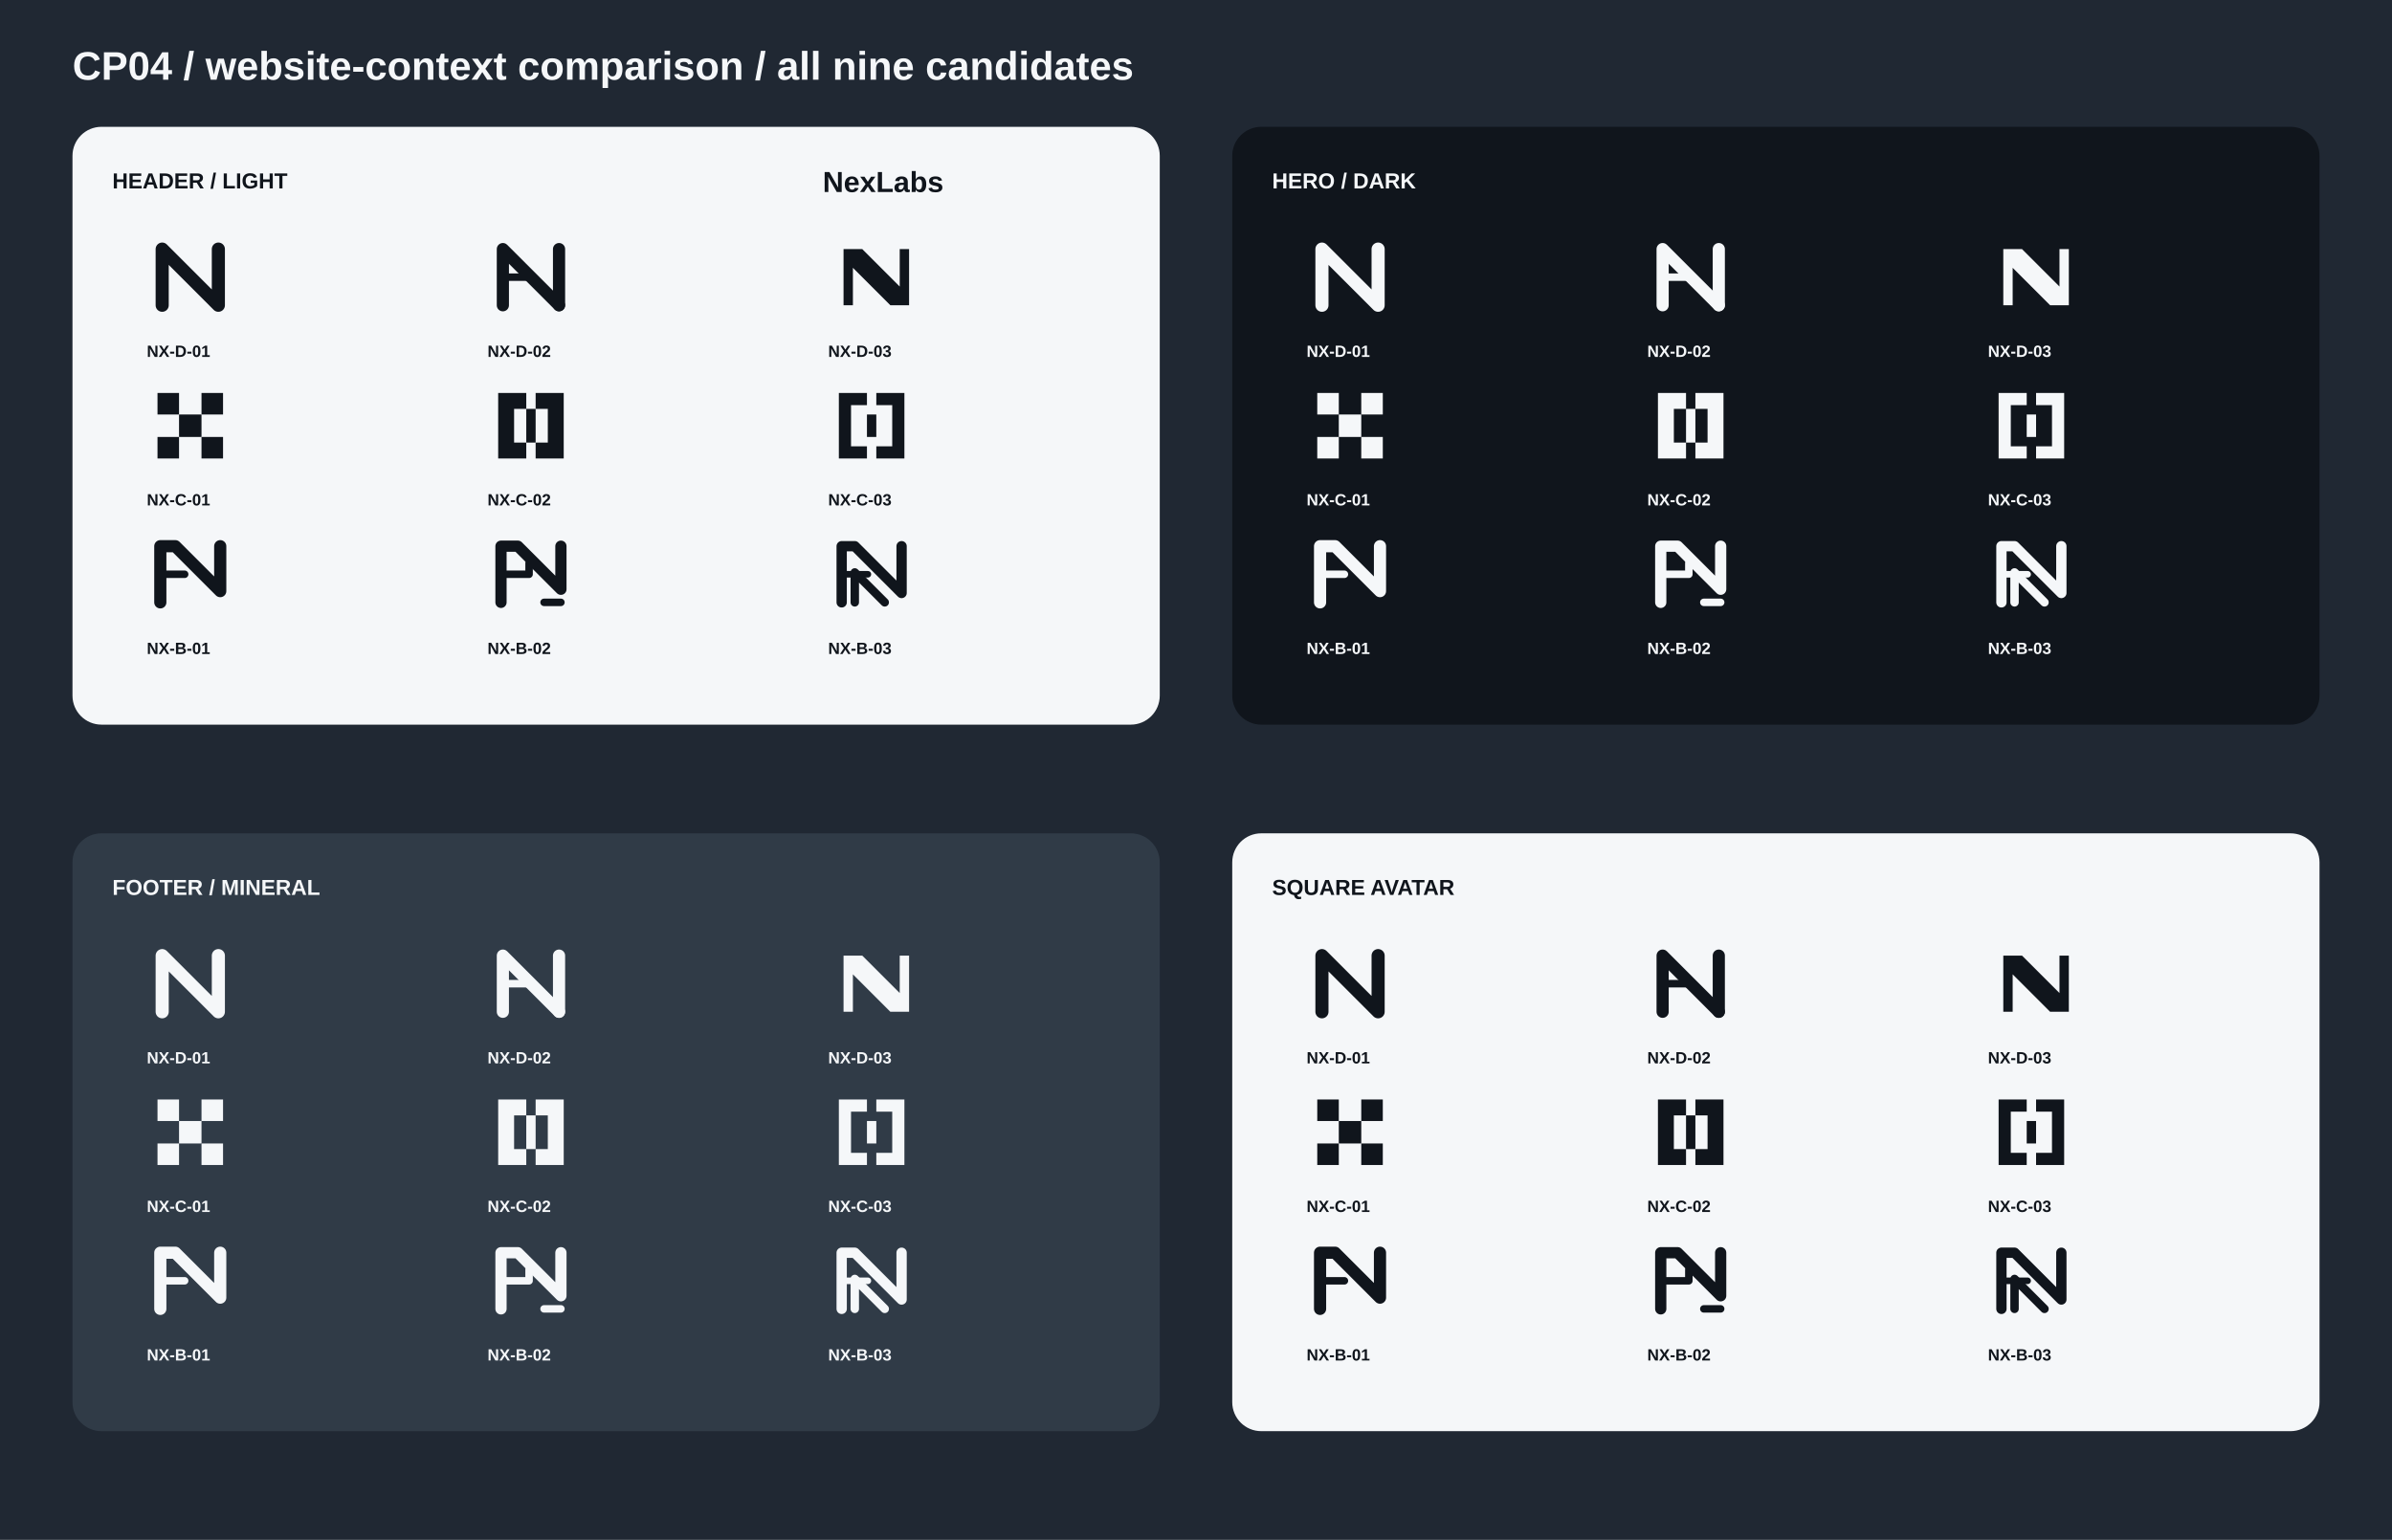
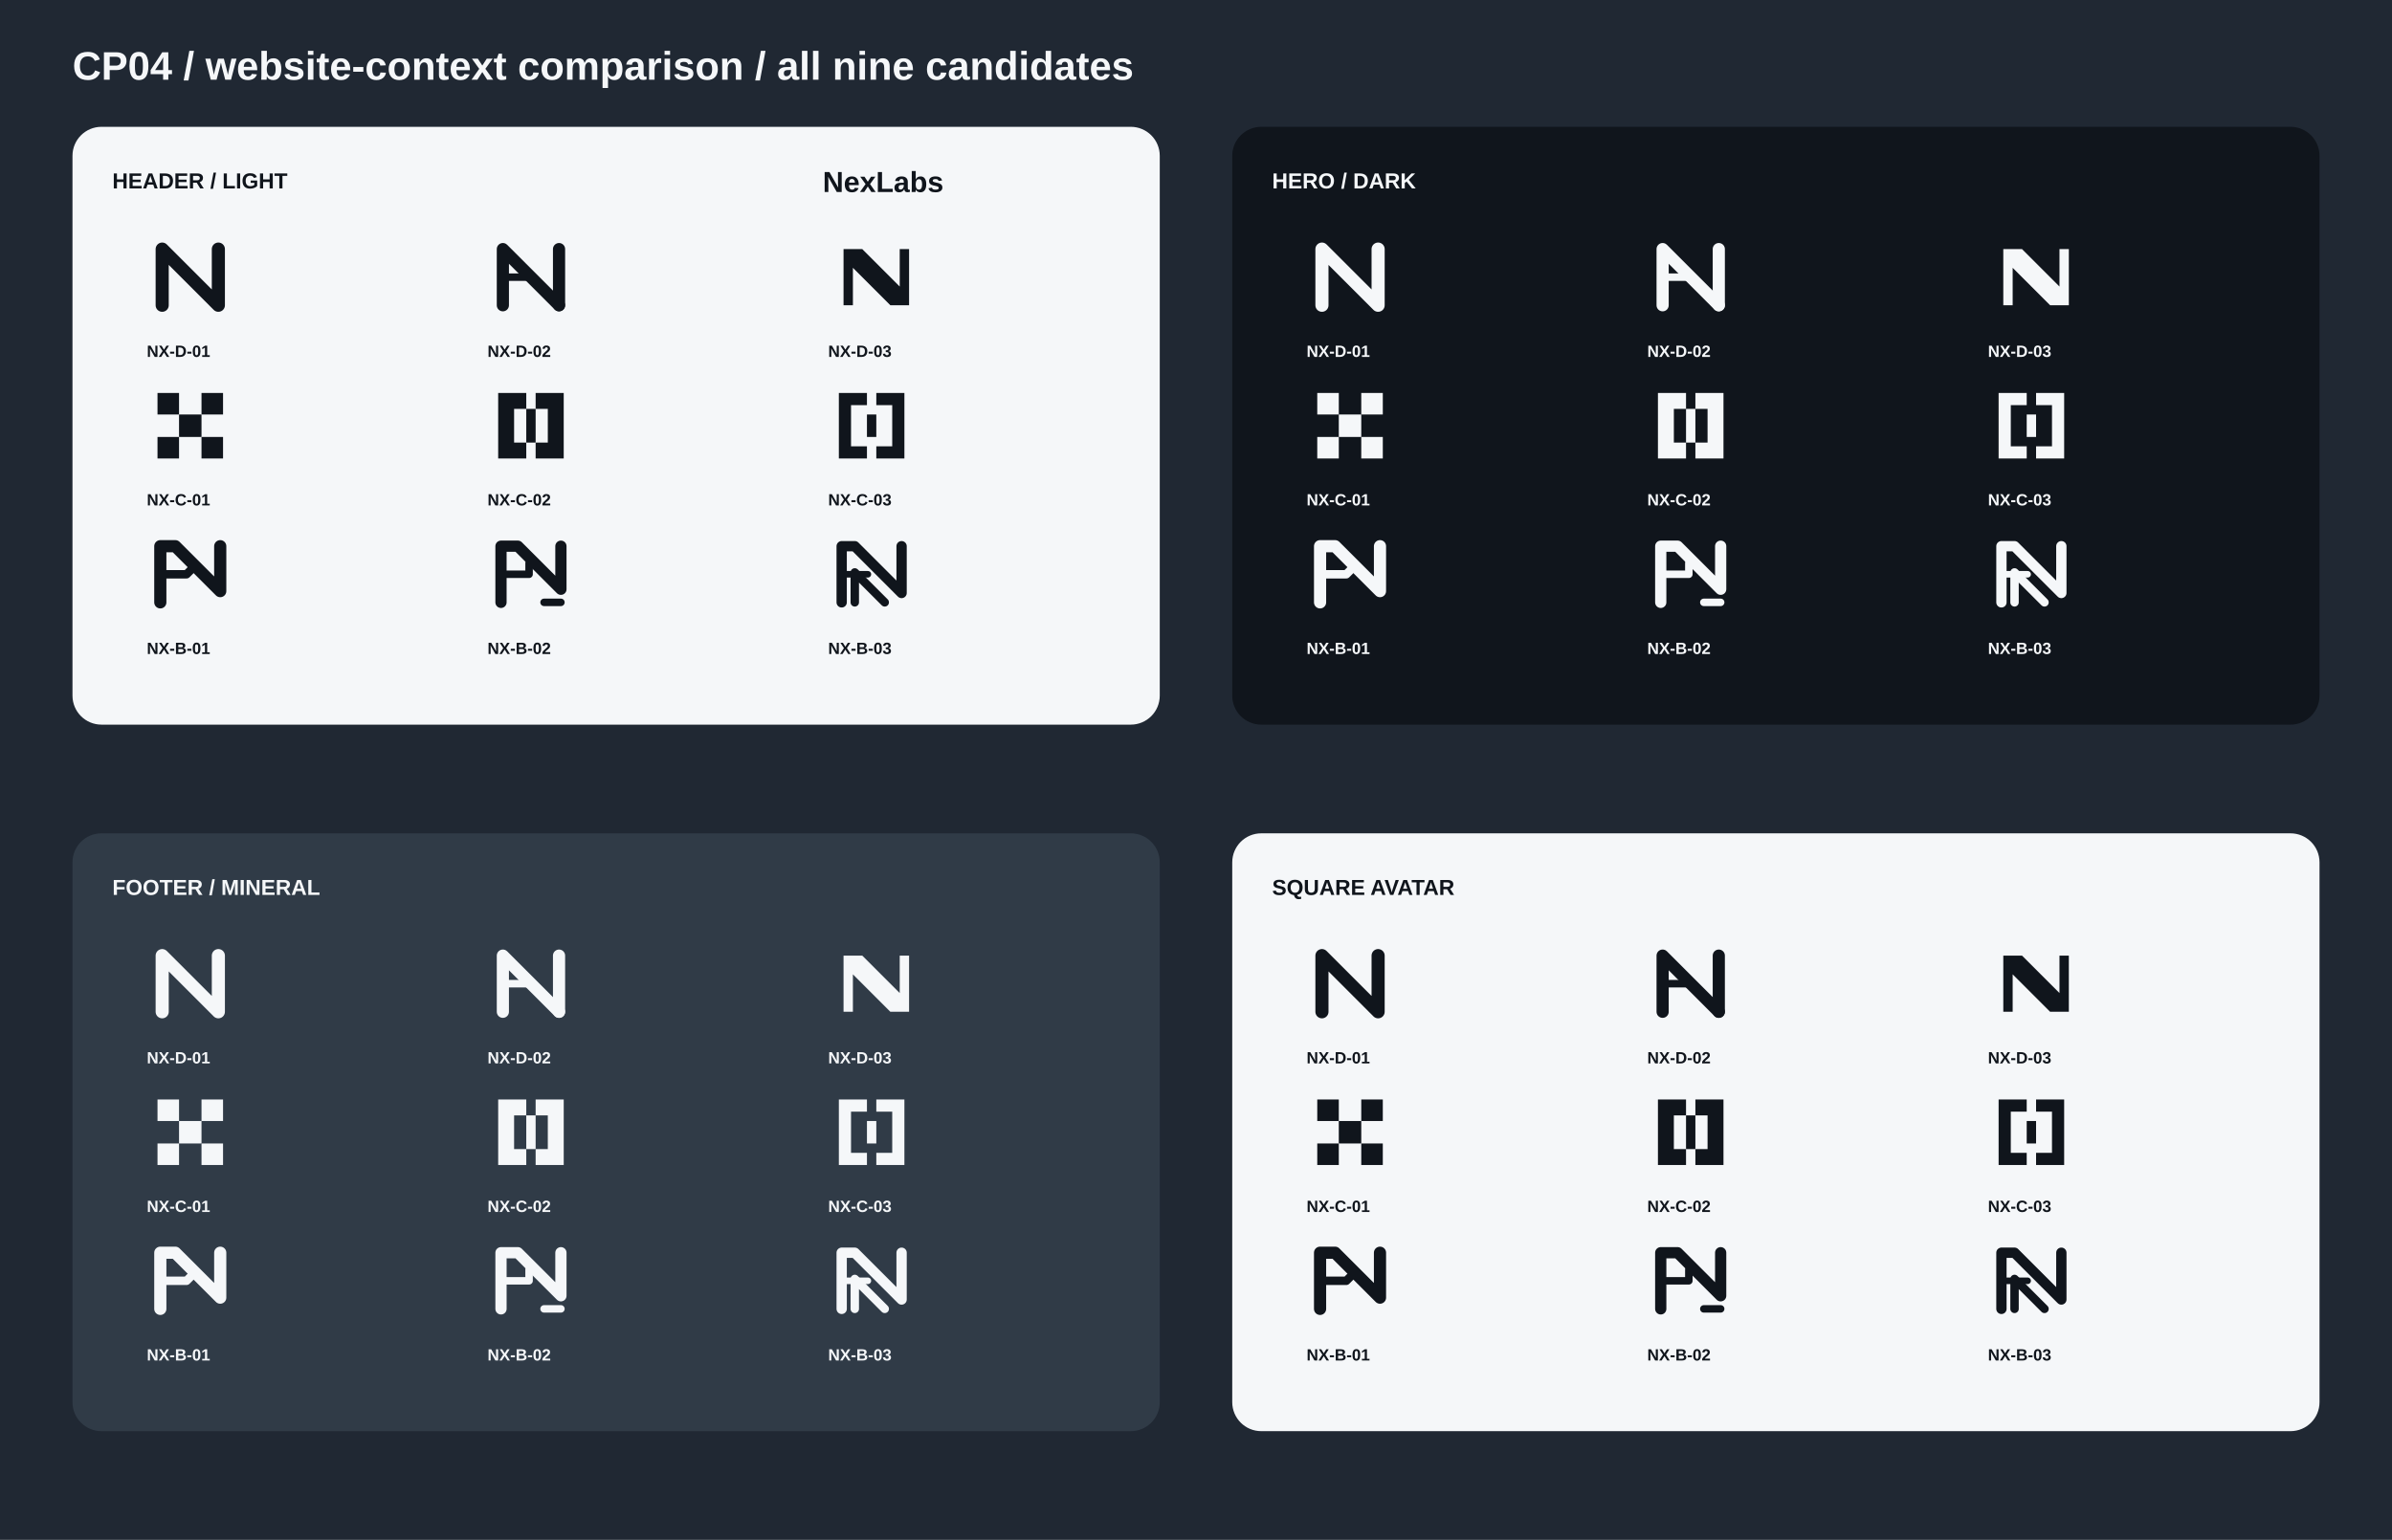
<svg xmlns="http://www.w3.org/2000/svg" width="1320" height="850" viewBox="0 0 1320 850">
  <rect width="1320" height="850" fill="#202833" />
  <text x="40" y="44" font-family="Arial, sans-serif" font-size="22px" font-weight="700" fill="#f5f7f9">CP04 / website-context comparison / all nine candidates</text>
  <rect x="40" y="70" width="600" height="330" rx="16" fill="#f5f7f9" />
  <text x="62" y="104" font-family="Arial, sans-serif" font-size="12px" font-weight="700" fill="#10151c">HEADER / LIGHT</text>
  <g transform="translate(74 122) scale(0.516667)">
    <path d="M 30 90 L 30 30 L 90 90 L 90 30" fill="none" stroke="#10151c" stroke-linecap="round" stroke-linejoin="round" stroke-width="14" />
  </g>
  <text x="81" y="197" font-family="Arial, sans-serif" font-size="9px" font-weight="700" fill="#10151c">NX-D-01</text>
  <g transform="translate(262 122) scale(0.516667)">
    <path d="M 30 90 L 30 30 L 90 90" fill="none" stroke="#10151c" stroke-linecap="round" stroke-linejoin="round" stroke-width="13" />
    <path d="M 90 90 L 90 30" fill="none" stroke="#10151c" stroke-linecap="round" stroke-linejoin="round" stroke-width="13" />
    <path d="M 30 60 L 60 60" fill="none" stroke="#10151c" stroke-linecap="round" stroke-linejoin="round" stroke-width="8" />
  </g>
  <text x="269" y="197" font-family="Arial, sans-serif" font-size="9px" font-weight="700" fill="#10151c">NX-D-02</text>
  <g transform="translate(450 122) scale(0.516667)">
    <path d="M 30 90 L 30 30 L 50 30 L 90 70 L 90 30 L 100 30 L 100 90 L 80 90 L 40 50 L 40 90 Z" fill="#10151c" />
  </g>
  <text x="457" y="197" font-family="Arial, sans-serif" font-size="9px" font-weight="700" fill="#10151c">NX-D-03</text>
  <g transform="translate(74 204) scale(0.516667)">
    <path d="M 25 25 L 48 25 L 48 48 L 25 48 Z" fill="#10151c" />
    <path d="M 72 25 L 95 25 L 95 48 L 72 48 Z" fill="#10151c" />
    <path d="M 25 72 L 48 72 L 48 95 L 25 95 Z" fill="#10151c" />
    <path d="M 72 72 L 95 72 L 95 95 L 72 95 Z" fill="#10151c" />
    <path d="M 48 48 L 72 48 L 72 72 L 48 72 Z" fill="#10151c" />
  </g>
  <text x="81" y="279" font-family="Arial, sans-serif" font-size="9px" font-weight="700" fill="#10151c">NX-C-01</text>
  <g transform="translate(262 204) scale(0.516667)">
    <path d="M 25 25 L 55 25 L 55 42 L 42 42 L 42 78 L 55 78 L 55 95 L 25 95 Z" fill="#10151c" />
    <path d="M 95 25 L 65 25 L 65 42 L 78 42 L 78 78 L 65 78 L 65 95 L 95 95 Z" fill="#10151c" />
    <path d="M 55 42 L 65 42 L 65 78 L 55 78 Z" fill="#10151c" />
  </g>
  <text x="269" y="279" font-family="Arial, sans-serif" font-size="9px" font-weight="700" fill="#10151c">NX-C-02</text>
  <g transform="translate(450 204) scale(0.516667)">
    <path d="M 25 25 L 55 25 L 55 38 L 38 38 L 38 82 L 55 82 L 55 95 L 25 95 Z" fill="#10151c" />
    <path d="M 95 25 L 65 25 L 65 38 L 82 38 L 82 82 L 65 82 L 65 95 L 95 95 Z" fill="#10151c" />
    <path d="M 55 48 L 65 48 L 65 72 L 55 72 Z" fill="#10151c" />
  </g>
  <text x="457" y="279" font-family="Arial, sans-serif" font-size="9px" font-weight="700" fill="#10151c">NX-C-03</text>
  <g transform="translate(74 286) scale(0.516667)">
    <path d="M 28 90 L 28 30 L 44 30 L 92 78 L 92 30" fill="none" stroke="#10151c" stroke-linecap="round" stroke-linejoin="round" stroke-width="13" />
-     <path d="M 28 60 L 54 60" fill="none" stroke="#10151c" stroke-linecap="round" stroke-linejoin="round" stroke-width="8" />
+     <path d="M 28 60 L 56 60 L 64 52" fill="none" stroke="#10151c" stroke-linecap="round" stroke-linejoin="round" stroke-width="9" />
  </g>
  <text x="81" y="361" font-family="Arial, sans-serif" font-size="9px" font-weight="700" fill="#10151c">NX-B-01</text>
  <g transform="translate(262 286) scale(0.516667)">
    <path d="M 28 90 L 28 30 L 46 30 L 92 76 L 92 30" fill="none" stroke="#10151c" stroke-linecap="round" stroke-linejoin="round" stroke-width="12" />
    <path d="M 28 60 L 58 60 L 58 48" fill="none" stroke="#10151c" stroke-linecap="round" stroke-linejoin="round" stroke-width="8" />
    <path d="M 74 90 L 92 90" fill="none" stroke="#10151c" stroke-linecap="round" stroke-linejoin="round" stroke-width="8" />
  </g>
  <text x="269" y="361" font-family="Arial, sans-serif" font-size="9px" font-weight="700" fill="#10151c">NX-B-02</text>
  <g transform="translate(450 286) scale(0.516667)">
    <path d="M 28 90 L 28 30 L 42 30 L 92 80 L 92 30" fill="none" stroke="#10151c" stroke-linecap="round" stroke-linejoin="round" stroke-width="11" />
    <path d="M 42 90 L 42 58 L 74 90" fill="none" stroke="#10151c" stroke-linecap="round" stroke-linejoin="round" stroke-width="9" />
    <path d="M 28 60 L 56 60" fill="none" stroke="#10151c" stroke-linecap="round" stroke-linejoin="round" stroke-width="7" />
  </g>
  <text x="457" y="361" font-family="Arial, sans-serif" font-size="9px" font-weight="700" fill="#10151c">NX-B-03</text>
  <text x="454" y="106" font-family="Arial, sans-serif" font-size="16px" font-weight="700" fill="#10151c">NexLabs</text>
  <rect x="680" y="70" width="600" height="330" rx="16" fill="#10151c" />
  <text x="702" y="104" font-family="Arial, sans-serif" font-size="12px" font-weight="700" fill="#f5f7f9">HERO / DARK</text>
  <g transform="translate(714 122) scale(0.516667)">
    <path d="M 30 90 L 30 30 L 90 90 L 90 30" fill="none" stroke="#f5f7f9" stroke-linecap="round" stroke-linejoin="round" stroke-width="14" />
  </g>
  <text x="721" y="197" font-family="Arial, sans-serif" font-size="9px" font-weight="700" fill="#f5f7f9">NX-D-01</text>
  <g transform="translate(902 122) scale(0.516667)">
    <path d="M 30 90 L 30 30 L 90 90" fill="none" stroke="#f5f7f9" stroke-linecap="round" stroke-linejoin="round" stroke-width="13" />
    <path d="M 90 90 L 90 30" fill="none" stroke="#f5f7f9" stroke-linecap="round" stroke-linejoin="round" stroke-width="13" />
    <path d="M 30 60 L 60 60" fill="none" stroke="#f5f7f9" stroke-linecap="round" stroke-linejoin="round" stroke-width="8" />
  </g>
  <text x="909" y="197" font-family="Arial, sans-serif" font-size="9px" font-weight="700" fill="#f5f7f9">NX-D-02</text>
  <g transform="translate(1090 122) scale(0.516667)">
    <path d="M 30 90 L 30 30 L 50 30 L 90 70 L 90 30 L 100 30 L 100 90 L 80 90 L 40 50 L 40 90 Z" fill="#f5f7f9" />
  </g>
  <text x="1097" y="197" font-family="Arial, sans-serif" font-size="9px" font-weight="700" fill="#f5f7f9">NX-D-03</text>
  <g transform="translate(714 204) scale(0.516667)">
    <path d="M 25 25 L 48 25 L 48 48 L 25 48 Z" fill="#f5f7f9" />
    <path d="M 72 25 L 95 25 L 95 48 L 72 48 Z" fill="#f5f7f9" />
    <path d="M 25 72 L 48 72 L 48 95 L 25 95 Z" fill="#f5f7f9" />
    <path d="M 72 72 L 95 72 L 95 95 L 72 95 Z" fill="#f5f7f9" />
    <path d="M 48 48 L 72 48 L 72 72 L 48 72 Z" fill="#f5f7f9" />
  </g>
  <text x="721" y="279" font-family="Arial, sans-serif" font-size="9px" font-weight="700" fill="#f5f7f9">NX-C-01</text>
  <g transform="translate(902 204) scale(0.516667)">
    <path d="M 25 25 L 55 25 L 55 42 L 42 42 L 42 78 L 55 78 L 55 95 L 25 95 Z" fill="#f5f7f9" />
    <path d="M 95 25 L 65 25 L 65 42 L 78 42 L 78 78 L 65 78 L 65 95 L 95 95 Z" fill="#f5f7f9" />
    <path d="M 55 42 L 65 42 L 65 78 L 55 78 Z" fill="#f5f7f9" />
  </g>
  <text x="909" y="279" font-family="Arial, sans-serif" font-size="9px" font-weight="700" fill="#f5f7f9">NX-C-02</text>
  <g transform="translate(1090 204) scale(0.516667)">
    <path d="M 25 25 L 55 25 L 55 38 L 38 38 L 38 82 L 55 82 L 55 95 L 25 95 Z" fill="#f5f7f9" />
    <path d="M 95 25 L 65 25 L 65 38 L 82 38 L 82 82 L 65 82 L 65 95 L 95 95 Z" fill="#f5f7f9" />
    <path d="M 55 48 L 65 48 L 65 72 L 55 72 Z" fill="#f5f7f9" />
  </g>
  <text x="1097" y="279" font-family="Arial, sans-serif" font-size="9px" font-weight="700" fill="#f5f7f9">NX-C-03</text>
  <g transform="translate(714 286) scale(0.516667)">
    <path d="M 28 90 L 28 30 L 44 30 L 92 78 L 92 30" fill="none" stroke="#f5f7f9" stroke-linecap="round" stroke-linejoin="round" stroke-width="13" />
-     <path d="M 28 60 L 54 60" fill="none" stroke="#f5f7f9" stroke-linecap="round" stroke-linejoin="round" stroke-width="8" />
+     <path d="M 28 60 L 56 60 L 64 52" fill="none" stroke="#f5f7f9" stroke-linecap="round" stroke-linejoin="round" stroke-width="9" />
  </g>
  <text x="721" y="361" font-family="Arial, sans-serif" font-size="9px" font-weight="700" fill="#f5f7f9">NX-B-01</text>
  <g transform="translate(902 286) scale(0.516667)">
    <path d="M 28 90 L 28 30 L 46 30 L 92 76 L 92 30" fill="none" stroke="#f5f7f9" stroke-linecap="round" stroke-linejoin="round" stroke-width="12" />
    <path d="M 28 60 L 58 60 L 58 48" fill="none" stroke="#f5f7f9" stroke-linecap="round" stroke-linejoin="round" stroke-width="8" />
    <path d="M 74 90 L 92 90" fill="none" stroke="#f5f7f9" stroke-linecap="round" stroke-linejoin="round" stroke-width="8" />
  </g>
  <text x="909" y="361" font-family="Arial, sans-serif" font-size="9px" font-weight="700" fill="#f5f7f9">NX-B-02</text>
  <g transform="translate(1090 286) scale(0.516667)">
    <path d="M 28 90 L 28 30 L 42 30 L 92 80 L 92 30" fill="none" stroke="#f5f7f9" stroke-linecap="round" stroke-linejoin="round" stroke-width="11" />
    <path d="M 42 90 L 42 58 L 74 90" fill="none" stroke="#f5f7f9" stroke-linecap="round" stroke-linejoin="round" stroke-width="9" />
    <path d="M 28 60 L 56 60" fill="none" stroke="#f5f7f9" stroke-linecap="round" stroke-linejoin="round" stroke-width="7" />
  </g>
  <text x="1097" y="361" font-family="Arial, sans-serif" font-size="9px" font-weight="700" fill="#f5f7f9">NX-B-03</text>
  <rect x="40" y="460" width="600" height="330" rx="16" fill="#303b47" />
  <text x="62" y="494" font-family="Arial, sans-serif" font-size="12px" font-weight="700" fill="#f5f7f9">FOOTER / MINERAL</text>
  <g transform="translate(74 512) scale(0.516667)">
    <path d="M 30 90 L 30 30 L 90 90 L 90 30" fill="none" stroke="#f5f7f9" stroke-linecap="round" stroke-linejoin="round" stroke-width="14" />
  </g>
  <text x="81" y="587" font-family="Arial, sans-serif" font-size="9px" font-weight="700" fill="#f5f7f9">NX-D-01</text>
  <g transform="translate(262 512) scale(0.516667)">
    <path d="M 30 90 L 30 30 L 90 90" fill="none" stroke="#f5f7f9" stroke-linecap="round" stroke-linejoin="round" stroke-width="13" />
    <path d="M 90 90 L 90 30" fill="none" stroke="#f5f7f9" stroke-linecap="round" stroke-linejoin="round" stroke-width="13" />
    <path d="M 30 60 L 60 60" fill="none" stroke="#f5f7f9" stroke-linecap="round" stroke-linejoin="round" stroke-width="8" />
  </g>
  <text x="269" y="587" font-family="Arial, sans-serif" font-size="9px" font-weight="700" fill="#f5f7f9">NX-D-02</text>
  <g transform="translate(450 512) scale(0.516667)">
    <path d="M 30 90 L 30 30 L 50 30 L 90 70 L 90 30 L 100 30 L 100 90 L 80 90 L 40 50 L 40 90 Z" fill="#f5f7f9" />
  </g>
  <text x="457" y="587" font-family="Arial, sans-serif" font-size="9px" font-weight="700" fill="#f5f7f9">NX-D-03</text>
  <g transform="translate(74 594) scale(0.516667)">
    <path d="M 25 25 L 48 25 L 48 48 L 25 48 Z" fill="#f5f7f9" />
    <path d="M 72 25 L 95 25 L 95 48 L 72 48 Z" fill="#f5f7f9" />
    <path d="M 25 72 L 48 72 L 48 95 L 25 95 Z" fill="#f5f7f9" />
    <path d="M 72 72 L 95 72 L 95 95 L 72 95 Z" fill="#f5f7f9" />
    <path d="M 48 48 L 72 48 L 72 72 L 48 72 Z" fill="#f5f7f9" />
  </g>
  <text x="81" y="669" font-family="Arial, sans-serif" font-size="9px" font-weight="700" fill="#f5f7f9">NX-C-01</text>
  <g transform="translate(262 594) scale(0.516667)">
    <path d="M 25 25 L 55 25 L 55 42 L 42 42 L 42 78 L 55 78 L 55 95 L 25 95 Z" fill="#f5f7f9" />
    <path d="M 95 25 L 65 25 L 65 42 L 78 42 L 78 78 L 65 78 L 65 95 L 95 95 Z" fill="#f5f7f9" />
    <path d="M 55 42 L 65 42 L 65 78 L 55 78 Z" fill="#f5f7f9" />
  </g>
  <text x="269" y="669" font-family="Arial, sans-serif" font-size="9px" font-weight="700" fill="#f5f7f9">NX-C-02</text>
  <g transform="translate(450 594) scale(0.516667)">
    <path d="M 25 25 L 55 25 L 55 38 L 38 38 L 38 82 L 55 82 L 55 95 L 25 95 Z" fill="#f5f7f9" />
    <path d="M 95 25 L 65 25 L 65 38 L 82 38 L 82 82 L 65 82 L 65 95 L 95 95 Z" fill="#f5f7f9" />
    <path d="M 55 48 L 65 48 L 65 72 L 55 72 Z" fill="#f5f7f9" />
  </g>
  <text x="457" y="669" font-family="Arial, sans-serif" font-size="9px" font-weight="700" fill="#f5f7f9">NX-C-03</text>
  <g transform="translate(74 676) scale(0.516667)">
    <path d="M 28 90 L 28 30 L 44 30 L 92 78 L 92 30" fill="none" stroke="#f5f7f9" stroke-linecap="round" stroke-linejoin="round" stroke-width="13" />
-     <path d="M 28 60 L 54 60" fill="none" stroke="#f5f7f9" stroke-linecap="round" stroke-linejoin="round" stroke-width="8" />
+     <path d="M 28 60 L 56 60 L 64 52" fill="none" stroke="#f5f7f9" stroke-linecap="round" stroke-linejoin="round" stroke-width="9" />
  </g>
  <text x="81" y="751" font-family="Arial, sans-serif" font-size="9px" font-weight="700" fill="#f5f7f9">NX-B-01</text>
  <g transform="translate(262 676) scale(0.516667)">
    <path d="M 28 90 L 28 30 L 46 30 L 92 76 L 92 30" fill="none" stroke="#f5f7f9" stroke-linecap="round" stroke-linejoin="round" stroke-width="12" />
    <path d="M 28 60 L 58 60 L 58 48" fill="none" stroke="#f5f7f9" stroke-linecap="round" stroke-linejoin="round" stroke-width="8" />
    <path d="M 74 90 L 92 90" fill="none" stroke="#f5f7f9" stroke-linecap="round" stroke-linejoin="round" stroke-width="8" />
  </g>
  <text x="269" y="751" font-family="Arial, sans-serif" font-size="9px" font-weight="700" fill="#f5f7f9">NX-B-02</text>
  <g transform="translate(450 676) scale(0.516667)">
    <path d="M 28 90 L 28 30 L 42 30 L 92 80 L 92 30" fill="none" stroke="#f5f7f9" stroke-linecap="round" stroke-linejoin="round" stroke-width="11" />
    <path d="M 42 90 L 42 58 L 74 90" fill="none" stroke="#f5f7f9" stroke-linecap="round" stroke-linejoin="round" stroke-width="9" />
    <path d="M 28 60 L 56 60" fill="none" stroke="#f5f7f9" stroke-linecap="round" stroke-linejoin="round" stroke-width="7" />
  </g>
  <text x="457" y="751" font-family="Arial, sans-serif" font-size="9px" font-weight="700" fill="#f5f7f9">NX-B-03</text>
  <rect x="680" y="460" width="600" height="330" rx="16" fill="#f5f7f9" />
  <text x="702" y="494" font-family="Arial, sans-serif" font-size="12px" font-weight="700" fill="#10151c">SQUARE AVATAR</text>
  <g transform="translate(714 512) scale(0.516667)">
    <path d="M 30 90 L 30 30 L 90 90 L 90 30" fill="none" stroke="#10151c" stroke-linecap="round" stroke-linejoin="round" stroke-width="14" />
  </g>
  <text x="721" y="587" font-family="Arial, sans-serif" font-size="9px" font-weight="700" fill="#10151c">NX-D-01</text>
  <g transform="translate(902 512) scale(0.516667)">
    <path d="M 30 90 L 30 30 L 90 90" fill="none" stroke="#10151c" stroke-linecap="round" stroke-linejoin="round" stroke-width="13" />
    <path d="M 90 90 L 90 30" fill="none" stroke="#10151c" stroke-linecap="round" stroke-linejoin="round" stroke-width="13" />
    <path d="M 30 60 L 60 60" fill="none" stroke="#10151c" stroke-linecap="round" stroke-linejoin="round" stroke-width="8" />
  </g>
  <text x="909" y="587" font-family="Arial, sans-serif" font-size="9px" font-weight="700" fill="#10151c">NX-D-02</text>
  <g transform="translate(1090 512) scale(0.516667)">
    <path d="M 30 90 L 30 30 L 50 30 L 90 70 L 90 30 L 100 30 L 100 90 L 80 90 L 40 50 L 40 90 Z" fill="#10151c" />
  </g>
  <text x="1097" y="587" font-family="Arial, sans-serif" font-size="9px" font-weight="700" fill="#10151c">NX-D-03</text>
  <g transform="translate(714 594) scale(0.516667)">
    <path d="M 25 25 L 48 25 L 48 48 L 25 48 Z" fill="#10151c" />
    <path d="M 72 25 L 95 25 L 95 48 L 72 48 Z" fill="#10151c" />
    <path d="M 25 72 L 48 72 L 48 95 L 25 95 Z" fill="#10151c" />
    <path d="M 72 72 L 95 72 L 95 95 L 72 95 Z" fill="#10151c" />
    <path d="M 48 48 L 72 48 L 72 72 L 48 72 Z" fill="#10151c" />
  </g>
  <text x="721" y="669" font-family="Arial, sans-serif" font-size="9px" font-weight="700" fill="#10151c">NX-C-01</text>
  <g transform="translate(902 594) scale(0.516667)">
    <path d="M 25 25 L 55 25 L 55 42 L 42 42 L 42 78 L 55 78 L 55 95 L 25 95 Z" fill="#10151c" />
    <path d="M 95 25 L 65 25 L 65 42 L 78 42 L 78 78 L 65 78 L 65 95 L 95 95 Z" fill="#10151c" />
    <path d="M 55 42 L 65 42 L 65 78 L 55 78 Z" fill="#10151c" />
  </g>
  <text x="909" y="669" font-family="Arial, sans-serif" font-size="9px" font-weight="700" fill="#10151c">NX-C-02</text>
  <g transform="translate(1090 594) scale(0.516667)">
    <path d="M 25 25 L 55 25 L 55 38 L 38 38 L 38 82 L 55 82 L 55 95 L 25 95 Z" fill="#10151c" />
    <path d="M 95 25 L 65 25 L 65 38 L 82 38 L 82 82 L 65 82 L 65 95 L 95 95 Z" fill="#10151c" />
    <path d="M 55 48 L 65 48 L 65 72 L 55 72 Z" fill="#10151c" />
  </g>
  <text x="1097" y="669" font-family="Arial, sans-serif" font-size="9px" font-weight="700" fill="#10151c">NX-C-03</text>
  <g transform="translate(714 676) scale(0.516667)">
    <path d="M 28 90 L 28 30 L 44 30 L 92 78 L 92 30" fill="none" stroke="#10151c" stroke-linecap="round" stroke-linejoin="round" stroke-width="13" />
-     <path d="M 28 60 L 54 60" fill="none" stroke="#10151c" stroke-linecap="round" stroke-linejoin="round" stroke-width="8" />
+     <path d="M 28 60 L 56 60 L 64 52" fill="none" stroke="#10151c" stroke-linecap="round" stroke-linejoin="round" stroke-width="9" />
  </g>
  <text x="721" y="751" font-family="Arial, sans-serif" font-size="9px" font-weight="700" fill="#10151c">NX-B-01</text>
  <g transform="translate(902 676) scale(0.516667)">
    <path d="M 28 90 L 28 30 L 46 30 L 92 76 L 92 30" fill="none" stroke="#10151c" stroke-linecap="round" stroke-linejoin="round" stroke-width="12" />
    <path d="M 28 60 L 58 60 L 58 48" fill="none" stroke="#10151c" stroke-linecap="round" stroke-linejoin="round" stroke-width="8" />
    <path d="M 74 90 L 92 90" fill="none" stroke="#10151c" stroke-linecap="round" stroke-linejoin="round" stroke-width="8" />
  </g>
  <text x="909" y="751" font-family="Arial, sans-serif" font-size="9px" font-weight="700" fill="#10151c">NX-B-02</text>
  <g transform="translate(1090 676) scale(0.516667)">
    <path d="M 28 90 L 28 30 L 42 30 L 92 80 L 92 30" fill="none" stroke="#10151c" stroke-linecap="round" stroke-linejoin="round" stroke-width="11" />
    <path d="M 42 90 L 42 58 L 74 90" fill="none" stroke="#10151c" stroke-linecap="round" stroke-linejoin="round" stroke-width="9" />
    <path d="M 28 60 L 56 60" fill="none" stroke="#10151c" stroke-linecap="round" stroke-linejoin="round" stroke-width="7" />
  </g>
  <text x="1097" y="751" font-family="Arial, sans-serif" font-size="9px" font-weight="700" fill="#10151c">NX-B-03</text>
</svg>
